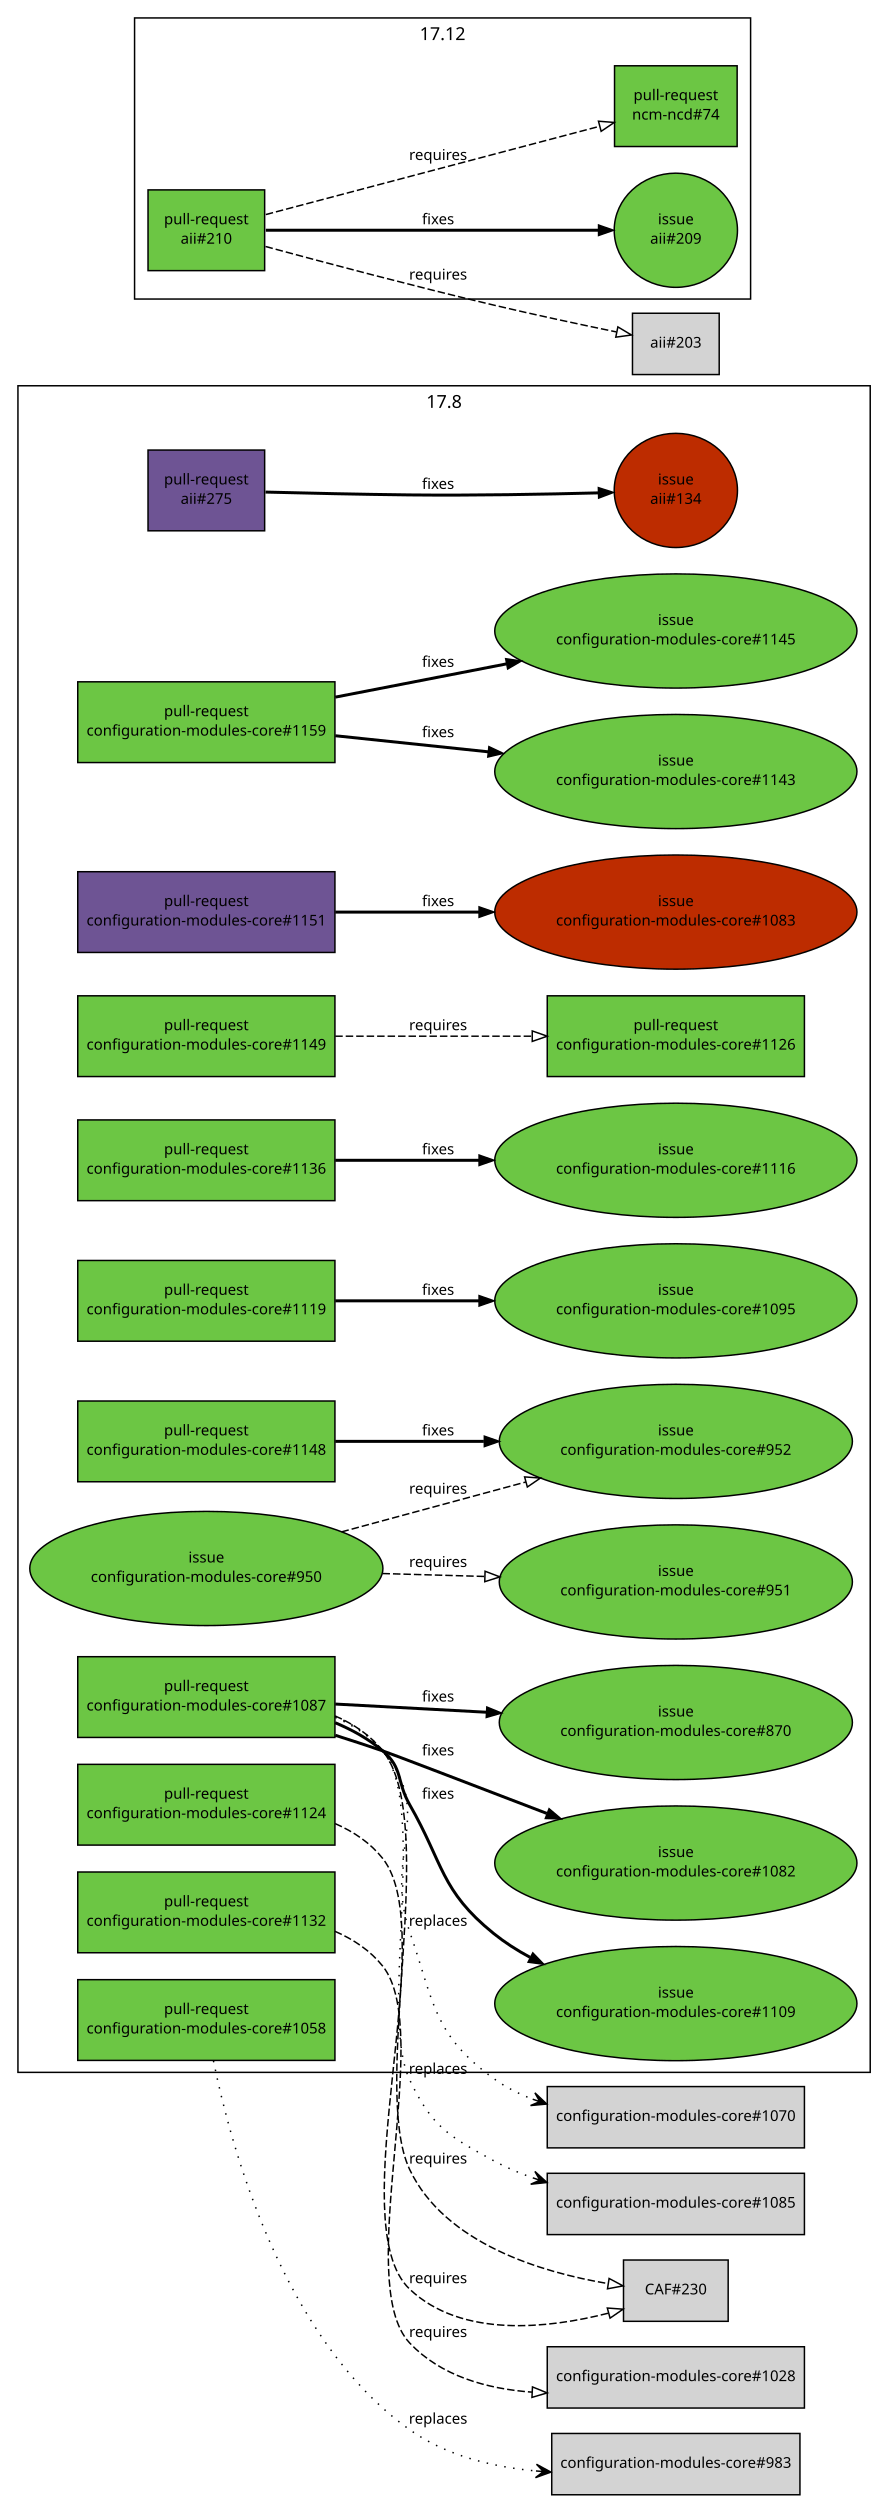
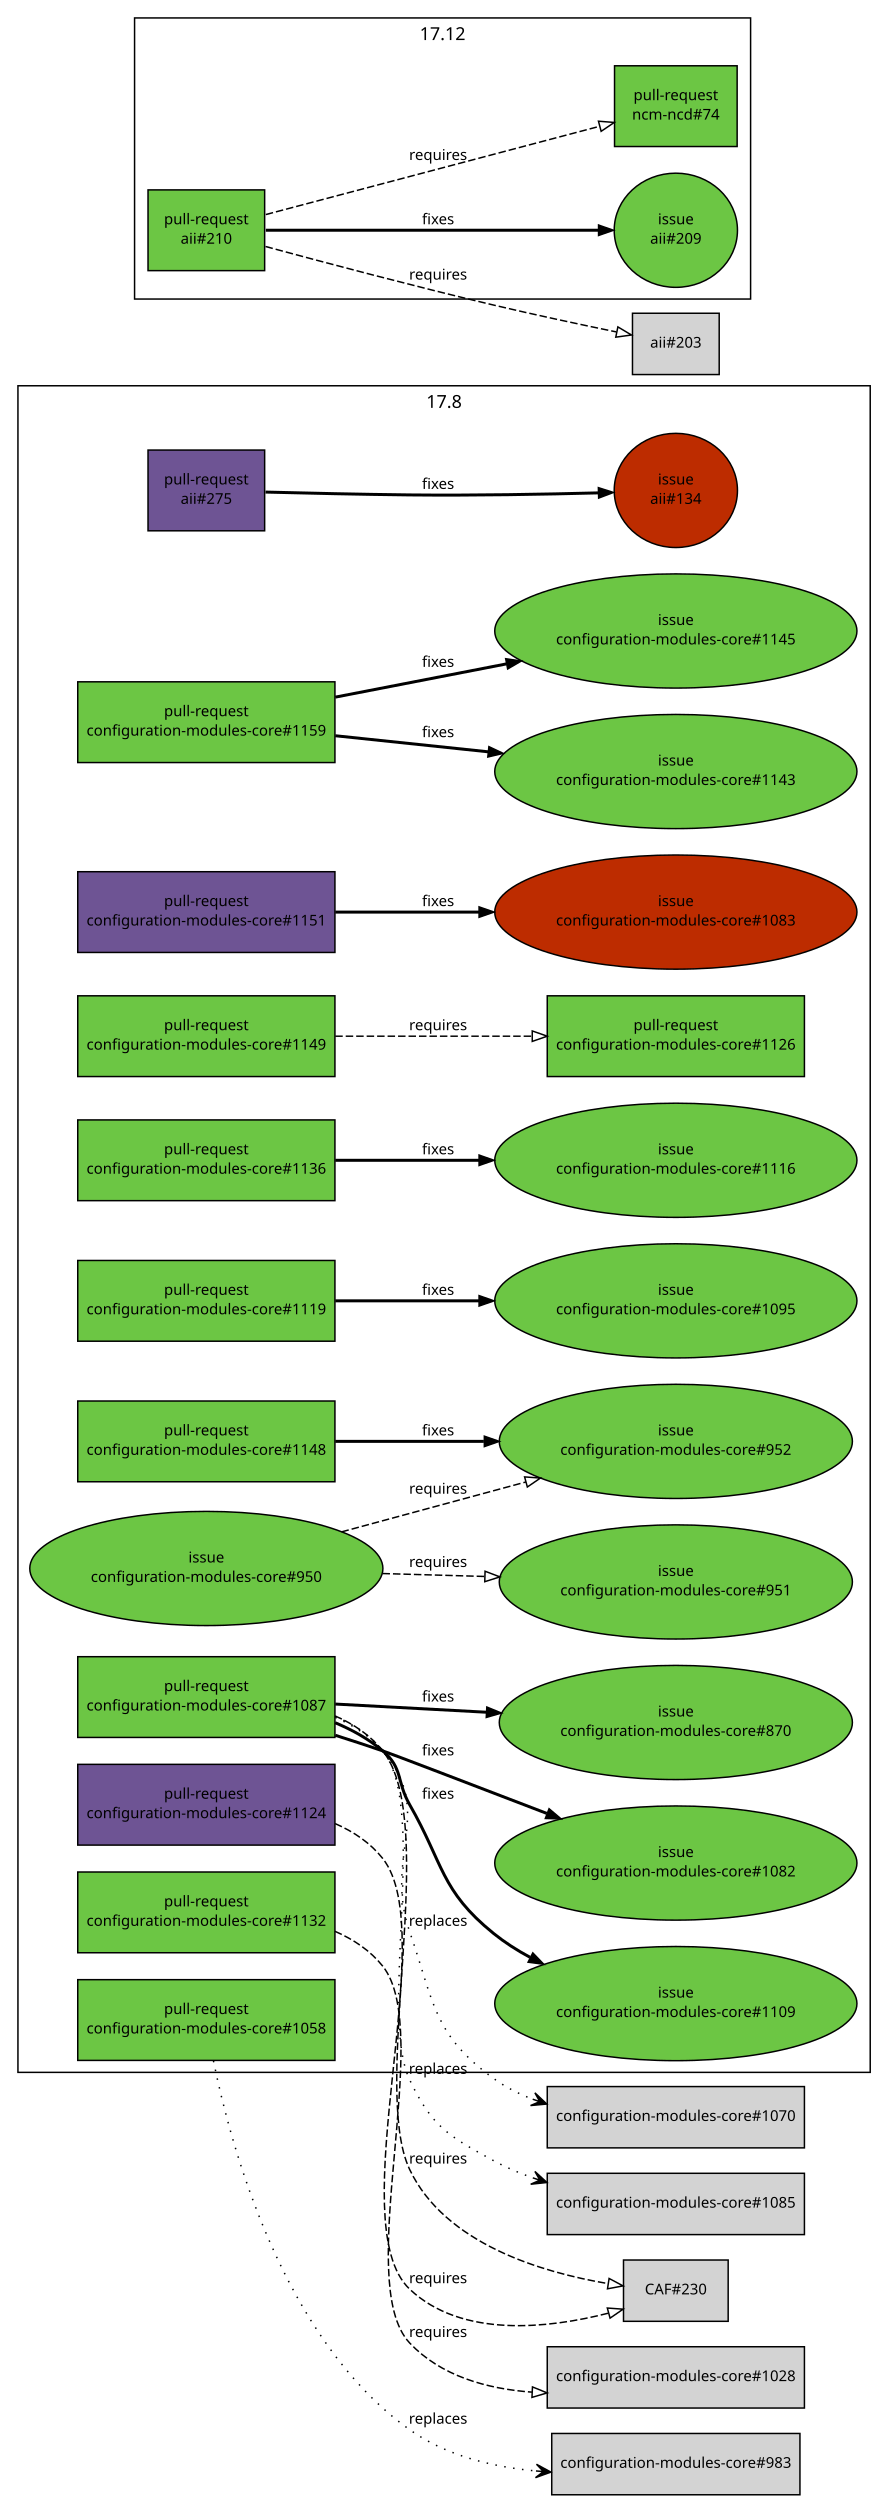
<svg xmlns="http://www.w3.org/2000/svg" xmlns:xlink="http://www.w3.org/1999/xlink" width="594pt" height="1672pt" viewBox="0.00 0.00 594.00 1672.00">
  <g id="graph1" class="graph" transform="scale(1 1) rotate(0) translate(4 1668)">
    <polygon fill="white" stroke="white" points="-4,5 -4,-1668 591,-1668 591,5 -4,5" />
    <g id="graph3" class="cluster">
      <polygon fill="none" stroke="black" points="8,-282 8,-1410 578,-1410 578,-282 8,-282" />
      <text text-anchor="middle" x="293" y="-1395.2" font-family="Sans" font-size="12.00">17.8</text>
    </g>
    <g id="graph5" class="cluster">
      <polygon fill="none" stroke="black" points="86,-1468 86,-1656 498,-1656 498,-1468 86,-1468" />
      <text text-anchor="middle" x="292" y="-1641.2" font-family="Sans" font-size="12.00">17.12</text>
    </g>
    <g id="node1" class="node">
      <a xlink:href="https://github.com/quattor/aii/pull/275" xlink:title="remove aii-freeipa, deprecated by ncm-freeipa AII support" target="_parent">
        <polygon fill="#6e5494" stroke="black" points="173,-1367 95,-1367 95,-1313 173,-1313 173,-1367" />
        <text text-anchor="middle" x="134" y="-1344" font-family="Sans" font-size="10.00">pull-request</text>
        <text text-anchor="middle" x="134" y="-1331" font-family="Sans" font-size="10.00">aii#275</text>
      </a>
    </g>
    <g id="node3" class="node">
      <a xlink:href="https://github.com/quattor/aii/issues/134" xlink:title="Missing freeipa.pm in AII RPM" target="_parent">
        <ellipse fill="#bd2c00" stroke="black" cx="448" cy="-1340" rx="41.217" ry="38.184" />
        <text text-anchor="middle" x="448" y="-1344" font-family="Sans" font-size="10.00">issue</text>
        <text text-anchor="middle" x="448" y="-1331" font-family="Sans" font-size="10.00">aii#134</text>
      </a>
    </g>
    <g id="edge2" class="edge">
      <path fill="none" stroke="black" stroke-width="2" d="M173.571,-1338.9C200.705,-1338.2 237.529,-1337.36 270,-1337 312.474,-1336.53 360.645,-1337.43 396.154,-1338.36" />
      <polygon fill="black" stroke="black" points="396.191,-1341.87 406.282,-1338.64 396.381,-1334.87 396.191,-1341.87" />
      <text text-anchor="middle" x="289" y="-1341" font-family="Sans" font-size="10.00">fixes</text>
    </g>
    <g id="node4" class="node">
      <a xlink:href="https://github.com/quattor/aii/pull/210" xlink:title="Shellfe: support active config for plugins" target="_parent">
        <polygon fill="#6cc644" stroke="black" points="173,-1541 95,-1541 95,-1487 173,-1487 173,-1541" />
        <text text-anchor="middle" x="134" y="-1518" font-family="Sans" font-size="10.00">pull-request</text>
        <text text-anchor="middle" x="134" y="-1505" font-family="Sans" font-size="10.00">aii#210</text>
      </a>
    </g>
    <g id="node6" class="node">
      <a xlink:href="https://github.com/quattor/aii/issues/209" xlink:title="support ACTIVE_CONFIG" target="_parent">
        <ellipse fill="#6cc644" stroke="black" cx="448" cy="-1514" rx="41.217" ry="38.184" />
        <text text-anchor="middle" x="448" y="-1518" font-family="Sans" font-size="10.00">issue</text>
        <text text-anchor="middle" x="448" y="-1505" font-family="Sans" font-size="10.00">aii#209</text>
      </a>
    </g>
    <g id="edge4" class="edge">
      <path fill="none" stroke="black" stroke-width="2" d="M173.768,-1514C230.279,-1514 333.868,-1514 396.284,-1514" />
      <polygon fill="black" stroke="black" points="396.31,-1517.5 406.31,-1514 396.31,-1510.5 396.31,-1517.5" />
      <text text-anchor="middle" x="289" y="-1518" font-family="Sans" font-size="10.00">fixes</text>
    </g>
    <g id="node8" class="node">
      <a xlink:href="https://github.com/quattor/ncm-ncd/pull/74" xlink:title="Set the current active config as an attribute to the component" target="_parent">
        <polygon fill="#6cc644" stroke="black" points="489,-1624 407,-1624 407,-1570 489,-1570 489,-1624" />
        <text text-anchor="middle" x="448" y="-1601" font-family="Sans" font-size="10.00">pull-request</text>
        <text text-anchor="middle" x="448" y="-1588" font-family="Sans" font-size="10.00">ncm-ncd#74</text>
      </a>
    </g>
    <g id="edge6" class="edge">
      <path fill="none" stroke="black" stroke-dasharray="5,2" d="M173.768,-1524.51C230.435,-1539.49 334.442,-1566.98 396.801,-1583.47" />
      <polygon fill="none" stroke="black" points="396.25,-1586.94 406.813,-1586.11 398.039,-1580.17 396.25,-1586.94" />
      <text text-anchor="middle" x="289" y="-1561" font-family="Sans" font-size="10.00">requires</text>
    </g>
    <g id="node10" class="node">
      <polygon fill="lightgrey" stroke="black" points="477,-1458.5 419,-1458.5 419,-1417.5 477,-1417.5 477,-1458.5" />
      <text text-anchor="middle" x="448" y="-1435.5" font-family="Sans" font-size="10.00">aii#203</text>
    </g>
    <g id="edge8" class="edge">
      <path fill="none" stroke="black" stroke-dasharray="5,2" d="M173.585,-1503.14C212.315,-1492.64 273.039,-1476.53 326,-1464 353.353,-1457.53 384.33,-1450.93 408.226,-1446.01" />
      <polygon fill="none" stroke="black" points="409.24,-1449.37 418.334,-1443.94 407.835,-1442.51 409.24,-1449.37" />
      <text text-anchor="middle" x="289" y="-1481" font-family="Sans" font-size="10.00">requires</text>
    </g>
    <g id="node11" class="node">
      <a xlink:href="https://github.com/quattor/configuration-modules-core/pull/1159" xlink:title="ncm-authconfig: Remove deprecated startstop property" target="_parent">
        <polygon fill="#6cc644" stroke="black" points="220,-1212 48,-1212 48,-1158 220,-1158 220,-1212" />
        <text text-anchor="middle" x="134" y="-1189" font-family="Sans" font-size="10.00">pull-request</text>
        <text text-anchor="middle" x="134" y="-1176" font-family="Sans" font-size="10.00">configuration-modules-core#1159</text>
      </a>
    </g>
    <g id="node13" class="node">
      <a xlink:href="https://github.com/quattor/configuration-modules-core/issues/1145" xlink:title="ncm-authconfig: Remove startstop property" target="_parent">
        <ellipse fill="#6cc644" stroke="black" cx="448" cy="-1246" rx="121.122" ry="38.184" />
        <text text-anchor="middle" x="448" y="-1250" font-family="Sans" font-size="10.00">issue</text>
        <text text-anchor="middle" x="448" y="-1237" font-family="Sans" font-size="10.00">configuration-modules-core#1145</text>
      </a>
    </g>
    <g id="edge10" class="edge">
      <path fill="none" stroke="black" stroke-width="2" d="M220.217,-1201.75C255.55,-1208.61 296.931,-1216.65 334.659,-1223.98" />
      <polygon fill="black" stroke="black" points="334.194,-1227.46 344.678,-1225.93 335.529,-1220.59 334.194,-1227.46" />
      <text text-anchor="middle" x="289" y="-1222" font-family="Sans" font-size="10.00">fixes</text>
    </g>
    <g id="node15" class="node">
      <a xlink:href="https://github.com/quattor/configuration-modules-core/issues/1143" xlink:title="ncm-authconfig: What is startstop supposed to do?" target="_parent">
        <ellipse fill="#6cc644" stroke="black" cx="448" cy="-1152" rx="121.122" ry="38.184" />
        <text text-anchor="middle" x="448" y="-1156" font-family="Sans" font-size="10.00">issue</text>
        <text text-anchor="middle" x="448" y="-1143" font-family="Sans" font-size="10.00">configuration-modules-core#1143</text>
      </a>
    </g>
    <g id="edge12" class="edge">
      <path fill="none" stroke="black" stroke-width="2" d="M220.217,-1175.94C251.779,-1172.62 288.167,-1168.8 322.466,-1165.19" />
      <polygon fill="black" stroke="black" points="322.976,-1168.66 332.556,-1164.13 322.245,-1161.7 322.976,-1168.66" />
      <text text-anchor="middle" x="289" y="-1175" font-family="Sans" font-size="10.00">fixes</text>
    </g>
    <g id="node16" class="node">
      <a xlink:href="https://github.com/quattor/configuration-modules-core/pull/1151" xlink:title="Escape / unescape functions from CCM::Path" target="_parent">
        <polygon fill="#6e5494" stroke="black" points="220,-1085 48,-1085 48,-1031 220,-1031 220,-1085" />
        <text text-anchor="middle" x="134" y="-1062" font-family="Sans" font-size="10.00">pull-request</text>
        <text text-anchor="middle" x="134" y="-1049" font-family="Sans" font-size="10.00">configuration-modules-core#1151</text>
      </a>
    </g>
    <g id="node18" class="node">
      <a xlink:href="https://github.com/quattor/configuration-modules-core/issues/1083" xlink:title="warnings due to deprecated CCM modules" target="_parent">
        <ellipse fill="#bd2c00" stroke="black" cx="448" cy="-1058" rx="121.122" ry="38.184" />
        <text text-anchor="middle" x="448" y="-1062" font-family="Sans" font-size="10.00">issue</text>
        <text text-anchor="middle" x="448" y="-1049" font-family="Sans" font-size="10.00">configuration-modules-core#1083</text>
      </a>
    </g>
    <g id="edge14" class="edge">
      <path fill="none" stroke="black" stroke-width="2" d="M220.217,-1058C249.916,-1058 283.888,-1058 316.372,-1058" />
      <polygon fill="black" stroke="black" points="316.399,-1061.5 326.399,-1058 316.399,-1054.5 316.399,-1061.5" />
      <text text-anchor="middle" x="289" y="-1062" font-family="Sans" font-size="10.00">fixes</text>
    </g>
    <g id="node19" class="node">
      <a xlink:href="https://github.com/quattor/configuration-modules-core/pull/1149" xlink:title="ncm-metaconfig: rsyslog: rainer script configuration" target="_parent">
        <polygon fill="#6cc644" stroke="black" points="220,-1002 48,-1002 48,-948 220,-948 220,-1002" />
        <text text-anchor="middle" x="134" y="-979" font-family="Sans" font-size="10.00">pull-request</text>
        <text text-anchor="middle" x="134" y="-966" font-family="Sans" font-size="10.00">configuration-modules-core#1149</text>
      </a>
    </g>
    <g id="node21" class="node">
      <a xlink:href="https://github.com/quattor/configuration-modules-core/pull/1126" xlink:title="ncm-metaconfig: cleanup and switch to 00-tqu" target="_parent">
        <polygon fill="#6cc644" stroke="black" points="534,-1002 362,-1002 362,-948 534,-948 534,-1002" />
        <text text-anchor="middle" x="448" y="-979" font-family="Sans" font-size="10.00">pull-request</text>
        <text text-anchor="middle" x="448" y="-966" font-family="Sans" font-size="10.00">configuration-modules-core#1126</text>
      </a>
    </g>
    <g id="edge16" class="edge">
      <path fill="none" stroke="black" stroke-dasharray="5,2" d="M220.217,-975C260.975,-975 309.781,-975 351.743,-975" />
      <polygon fill="none" stroke="black" points="351.975,-978.5 361.975,-975 351.975,-971.5 351.975,-978.5" />
      <text text-anchor="middle" x="289" y="-979" font-family="Sans" font-size="10.00">requires</text>
    </g>
    <g id="node22" class="node">
      <a xlink:href="https://github.com/quattor/configuration-modules-core/pull/1148" xlink:title="ncm-spma: Remove support from groups from spma yumng backend" target="_parent">
        <polygon fill="#6cc644" stroke="black" points="220,-731 48,-731 48,-677 220,-677 220,-731" />
        <text text-anchor="middle" x="134" y="-708" font-family="Sans" font-size="10.00">pull-request</text>
        <text text-anchor="middle" x="134" y="-695" font-family="Sans" font-size="10.00">configuration-modules-core#1148</text>
      </a>
    </g>
    <g id="node24" class="node">
      <a xlink:href="https://github.com/quattor/configuration-modules-core/issues/952" xlink:title="ncm-spma (yumng): Remove support for package groups" target="_parent">
        <ellipse fill="#6cc644" stroke="black" cx="448" cy="-704" rx="118.087" ry="38.184" />
        <text text-anchor="middle" x="448" y="-708" font-family="Sans" font-size="10.00">issue</text>
        <text text-anchor="middle" x="448" y="-695" font-family="Sans" font-size="10.00">configuration-modules-core#952</text>
      </a>
    </g>
    <g id="edge18" class="edge">
      <path fill="none" stroke="black" stroke-width="2" d="M220.217,-704C250.903,-704 286.151,-704 319.606,-704" />
      <polygon fill="black" stroke="black" points="319.924,-707.5 329.924,-704 319.924,-700.5 319.924,-707.5" />
      <text text-anchor="middle" x="289" y="-708" font-family="Sans" font-size="10.00">fixes</text>
    </g>
    <g id="node25" class="node">
      <a xlink:href="https://github.com/quattor/configuration-modules-core/pull/1136" xlink:title="ncm-gmond: cleanup and support new configuration options" target="_parent">
        <polygon fill="#6cc644" stroke="black" points="220,-919 48,-919 48,-865 220,-865 220,-919" />
        <text text-anchor="middle" x="134" y="-896" font-family="Sans" font-size="10.00">pull-request</text>
        <text text-anchor="middle" x="134" y="-883" font-family="Sans" font-size="10.00">configuration-modules-core#1136</text>
      </a>
    </g>
    <g id="node27" class="node">
      <a xlink:href="https://github.com/quattor/configuration-modules-core/issues/1116" xlink:title="ncm-gmond: configuration options missing from schema" target="_parent">
        <ellipse fill="#6cc644" stroke="black" cx="448" cy="-892" rx="121.122" ry="38.184" />
        <text text-anchor="middle" x="448" y="-896" font-family="Sans" font-size="10.00">issue</text>
        <text text-anchor="middle" x="448" y="-883" font-family="Sans" font-size="10.00">configuration-modules-core#1116</text>
      </a>
    </g>
    <g id="edge20" class="edge">
      <path fill="none" stroke="black" stroke-width="2" d="M220.217,-892C249.916,-892 283.888,-892 316.372,-892" />
      <polygon fill="black" stroke="black" points="316.399,-895.5 326.399,-892 316.399,-888.5 316.399,-895.5" />
      <text text-anchor="middle" x="289" y="-896" font-family="Sans" font-size="10.00">fixes</text>
    </g>
    <g id="node28" class="node">
      <a xlink:href="https://github.com/quattor/configuration-modules-core/pull/1132" xlink:title="ncm-metaconfig: hnormalise" target="_parent">
        <polygon fill="#6cc644" stroke="black" points="220,-416 48,-416 48,-362 220,-362 220,-416" />
        <text text-anchor="middle" x="134" y="-393" font-family="Sans" font-size="10.00">pull-request</text>
        <text text-anchor="middle" x="134" y="-380" font-family="Sans" font-size="10.00">configuration-modules-core#1132</text>
      </a>
    </g>
    <g id="node30" class="node">
      <polygon fill="lightgrey" stroke="black" points="534,-98.5 362,-98.5 362,-57.5 534,-57.5 534,-98.5" />
      <text text-anchor="middle" x="448" y="-75.5" font-family="Sans" font-size="10.00">configuration-modules-core#1028</text>
    </g>
    <g id="edge22" class="edge">
      <path fill="none" stroke="black" stroke-dasharray="5,2" d="M220.033,-376.331C232.353,-370.97 243.656,-363.468 252,-353 286.995,-309.099 231.452,-141.818 270,-101 290.855,-78.917 321.637,-70.316 351.762,-68.133" />
      <polygon fill="none" stroke="black" points="352.123,-71.619 361.938,-67.628 351.776,-64.628 352.123,-71.619" />
      <text text-anchor="middle" x="289" y="-105" font-family="Sans" font-size="10.00">requires</text>
    </g>
    <g id="node31" class="node">
      <a xlink:href="https://github.com/quattor/configuration-modules-core/pull/1124" xlink:title="ncm-cron: cleanup and switch to 00-tqu" target="_parent">
-         <polygon fill="#6cc644" stroke="black" points="220,-488 48,-488 48,-434 220,-434 220,-488" />
+         <polygon fill="#6e5494" stroke="black" points="220,-488 48,-488 48,-434 220,-434 220,-488" />
        <text text-anchor="middle" x="134" y="-465" font-family="Sans" font-size="10.00">pull-request</text>
        <text text-anchor="middle" x="134" y="-452" font-family="Sans" font-size="10.00">configuration-modules-core#1124</text>
      </a>
    </g>
    <g id="node33" class="node">
      <polygon fill="lightgrey" stroke="black" points="483,-156.5 413,-156.5 413,-115.5 483,-115.5 483,-156.5" />
      <text text-anchor="middle" x="448" y="-133.5" font-family="Sans" font-size="10.00">CAF#230</text>
    </g>
    <g id="edge24" class="edge">
      <path fill="none" stroke="black" stroke-dasharray="5,2" d="M220.112,-448.394C232.423,-443.026 243.702,-435.505 252,-425 291.748,-374.68 223.388,-181.037 270,-137 304.791,-104.132 362.634,-110.667 402.904,-120.958" />
      <polygon fill="none" stroke="black" points="402.171,-124.386 412.739,-123.634 404.009,-117.632 402.171,-124.386" />
      <text text-anchor="middle" x="289" y="-141" font-family="Sans" font-size="10.00">requires</text>
    </g>
    <g id="node34" class="node">
      <a xlink:href="https://github.com/quattor/configuration-modules-core/pull/1119" xlink:title="ncm-systemd: cleanup, restarting modified unitfiles and initial handling of unconfigured units" target="_parent">
        <polygon fill="#6cc644" stroke="black" points="220,-825 48,-825 48,-771 220,-771 220,-825" />
        <text text-anchor="middle" x="134" y="-802" font-family="Sans" font-size="10.00">pull-request</text>
        <text text-anchor="middle" x="134" y="-789" font-family="Sans" font-size="10.00">configuration-modules-core#1119</text>
      </a>
    </g>
    <g id="node36" class="node">
      <a xlink:href="https://github.com/quattor/configuration-modules-core/issues/1095" xlink:title="Manual intervention required in order for drop-in unit files to have any affect" target="_parent">
        <ellipse fill="#6cc644" stroke="black" cx="448" cy="-798" rx="121.122" ry="38.184" />
        <text text-anchor="middle" x="448" y="-802" font-family="Sans" font-size="10.00">issue</text>
        <text text-anchor="middle" x="448" y="-789" font-family="Sans" font-size="10.00">configuration-modules-core#1095</text>
      </a>
    </g>
    <g id="edge26" class="edge">
      <path fill="none" stroke="black" stroke-width="2" d="M220.217,-798C249.916,-798 283.888,-798 316.372,-798" />
      <polygon fill="black" stroke="black" points="316.399,-801.5 326.399,-798 316.399,-794.5 316.399,-801.5" />
      <text text-anchor="middle" x="289" y="-802" font-family="Sans" font-size="10.00">fixes</text>
    </g>
    <g id="node37" class="node">
      <a xlink:href="https://github.com/quattor/configuration-modules-core/pull/1087" xlink:title="ncm-network: cleanup, fixes and new features" target="_parent">
        <polygon fill="#6cc644" stroke="black" points="220,-560 48,-560 48,-506 220,-506 220,-560" />
        <text text-anchor="middle" x="134" y="-537" font-family="Sans" font-size="10.00">pull-request</text>
        <text text-anchor="middle" x="134" y="-524" font-family="Sans" font-size="10.00">configuration-modules-core#1087</text>
      </a>
    </g>
    <g id="edge38" class="edge">
      <path fill="none" stroke="black" stroke-dasharray="5,2" d="M220.096,-520.382C232.409,-515.015 243.693,-507.497 252,-497 290.691,-448.106 243.256,-273.324 270,-217 293.508,-167.491 358.145,-148.212 402.695,-140.725" />
      <polygon fill="none" stroke="black" points="403.361,-144.164 412.711,-139.182 402.294,-137.246 403.361,-144.164" />
      <text text-anchor="middle" x="289" y="-221" font-family="Sans" font-size="10.00">requires</text>
    </g>
    <g id="node39" class="node">
      <a xlink:href="https://github.com/quattor/configuration-modules-core/issues/1082" xlink:title="ncm-network: Allow extra routing options for the default route" target="_parent">
        <ellipse fill="#6cc644" stroke="black" cx="448" cy="-422" rx="121.122" ry="38.184" />
        <text text-anchor="middle" x="448" y="-426" font-family="Sans" font-size="10.00">issue</text>
        <text text-anchor="middle" x="448" y="-413" font-family="Sans" font-size="10.00">configuration-modules-core#1082</text>
      </a>
    </g>
    <g id="edge28" class="edge">
      <path fill="none" stroke="black" stroke-width="2" d="M220.26,-507.441C230.984,-504.041 241.77,-500.513 252,-497 257.807,-495.006 311.852,-474.313 361.719,-455.169" />
      <polygon fill="black" stroke="black" points="363.214,-458.344 371.295,-451.492 360.705,-451.809 363.214,-458.344" />
      <text text-anchor="middle" x="289" y="-494" font-family="Sans" font-size="10.00">fixes</text>
    </g>
    <g id="node41" class="node">
      <a xlink:href="https://github.com/quattor/configuration-modules-core/issues/870" xlink:title="ncm-network: hostname is not set in el7" target="_parent">
        <ellipse fill="#6cc644" stroke="black" cx="448" cy="-516" rx="118.087" ry="38.184" />
        <text text-anchor="middle" x="448" y="-520" font-family="Sans" font-size="10.00">issue</text>
        <text text-anchor="middle" x="448" y="-507" font-family="Sans" font-size="10.00">configuration-modules-core#870</text>
      </a>
    </g>
    <g id="edge30" class="edge">
      <path fill="none" stroke="black" stroke-width="2" d="M220.217,-528.332C251.448,-526.641 287.406,-524.695 321.388,-522.855" />
      <polygon fill="black" stroke="black" points="321.591,-526.349 331.387,-522.313 321.213,-519.359 321.591,-526.349" />
      <text text-anchor="middle" x="289" y="-530" font-family="Sans" font-size="10.00">fixes</text>
    </g>
    <g id="node43" class="node">
      <a xlink:href="https://github.com/quattor/configuration-modules-core/issues/1109" xlink:title="ncm-network: systemd rpm scripts remove HOSTNAME from /etc/sysconfig/network" target="_parent">
        <ellipse fill="#6cc644" stroke="black" cx="448" cy="-328" rx="121.122" ry="38.184" />
        <text text-anchor="middle" x="448" y="-332" font-family="Sans" font-size="10.00">issue</text>
        <text text-anchor="middle" x="448" y="-319" font-family="Sans" font-size="10.00">configuration-modules-core#1109</text>
      </a>
    </g>
    <g id="edge32" class="edge">
      <path fill="none" stroke="black" stroke-width="2" d="M220.152,-515.844C231.653,-511.036 242.675,-504.88 252,-497 265.663,-485.454 261.105,-476.52 270,-461 292.68,-421.427 290.553,-403.704 326,-375 333.462,-368.957 341.79,-363.628 350.493,-358.942" />
      <polygon fill="black" stroke="black" points="352.34,-361.93 359.678,-354.288 349.176,-355.686 352.34,-361.93" />
      <text text-anchor="middle" x="289" y="-465" font-family="Sans" font-size="10.00">fixes</text>
    </g>
    <g id="node45" class="node">
      <polygon fill="lightgrey" stroke="black" points="534,-214.5 362,-214.5 362,-173.5 534,-173.5 534,-214.5" />
      <text text-anchor="middle" x="448" y="-191.5" font-family="Sans" font-size="10.00">configuration-modules-core#1085</text>
    </g>
    <g id="edge34" class="edge">
      <path fill="none" stroke="black" stroke-dasharray="1,5" d="M220.236,-520.128C232.452,-514.785 243.669,-507.341 252,-497 282.773,-458.802 248.991,-321.325 270,-277 284.809,-245.756 295.662,-239.585 326,-223 334.223,-218.505 343.13,-214.701 352.259,-211.484" />
      <polygon fill="black" stroke="black" points="361.833,-208.339 353.737,-215.735 357.082,-209.899 352.332,-211.46 352.332,-211.46 352.332,-211.46 357.082,-209.899 350.928,-207.184 361.833,-208.339 361.833,-208.339" />
      <text text-anchor="middle" x="289" y="-281" font-family="Sans" font-size="10.00">replaces</text>
    </g>
    <g id="node47" class="node">
      <polygon fill="lightgrey" stroke="black" points="534,-272.5 362,-272.5 362,-231.5 534,-231.5 534,-272.5" />
      <text text-anchor="middle" x="448" y="-249.5" font-family="Sans" font-size="10.00">configuration-modules-core#1070</text>
    </g>
    <g id="edge36" class="edge">
      <path fill="none" stroke="black" stroke-dasharray="1,5" d="M220.249,-519.387C232.308,-514.123 243.472,-506.898 252,-497 287.489,-455.81 252.207,-427.376 270,-376 286.417,-328.597 285.489,-307.587 326,-278 333.935,-272.204 342.891,-267.646 352.255,-264.069" />
      <polygon fill="black" stroke="black" points="361.732,-260.81 353.739,-268.318 357.004,-262.436 352.276,-264.062 352.276,-264.062 352.276,-264.062 357.004,-262.436 350.812,-259.807 361.732,-260.81 361.732,-260.81" />
      <text text-anchor="middle" x="289" y="-380" font-family="Sans" font-size="10.00">replaces</text>
    </g>
    <g id="node49" class="node">
      <a xlink:href="https://github.com/quattor/configuration-modules-core/pull/1058" xlink:title="ncm-ssh: disable insecure ssh ciphersuites and macs" target="_parent">
        <polygon fill="#6cc644" stroke="black" points="220,-344 48,-344 48,-290 220,-290 220,-344" />
        <text text-anchor="middle" x="134" y="-321" font-family="Sans" font-size="10.00">pull-request</text>
        <text text-anchor="middle" x="134" y="-308" font-family="Sans" font-size="10.00">configuration-modules-core#1058</text>
      </a>
    </g>
    <g id="node51" class="node">
      <polygon fill="lightgrey" stroke="black" points="531,-40.5 365,-40.5 365,0.5 531,0.5 531,-40.5" />
      <text text-anchor="middle" x="448" y="-17.5" font-family="Sans" font-size="10.00">configuration-modules-core#983</text>
    </g>
    <g id="edge40" class="edge">
      <path fill="none" stroke="black" stroke-dasharray="1,5" d="M138.766,-289.724C150.196,-233.248 184.808,-103.727 270,-43 294.172,-25.769 325.004,-18.178 354.192,-15.437" />
      <polygon fill="black" stroke="black" points="364.434,-14.663 354.802,-19.904 359.448,-15.04 354.462,-15.417 354.462,-15.417 354.462,-15.417 359.448,-15.04 354.123,-10.93 364.434,-14.663 364.434,-14.663" />
      <text text-anchor="middle" x="289" y="-47" font-family="Sans" font-size="10.00">replaces</text>
    </g>
    <g id="node52" class="node">
      <a xlink:href="https://github.com/quattor/configuration-modules-core/issues/950" xlink:title="ncm-spma: Remove support for package groups from yum backends" target="_parent">
        <ellipse fill="#6cc644" stroke="black" cx="134" cy="-619" rx="118.087" ry="38.184" />
        <text text-anchor="middle" x="134" y="-623" font-family="Sans" font-size="10.00">issue</text>
        <text text-anchor="middle" x="134" y="-610" font-family="Sans" font-size="10.00">configuration-modules-core#950</text>
      </a>
    </g>
    <g id="edge44" class="edge">
      <path fill="none" stroke="black" stroke-dasharray="5,2" d="M224.401,-643.471C262.98,-653.915 308.147,-666.142 347.747,-676.861" />
      <polygon fill="none" stroke="black" points="346.855,-680.246 357.422,-679.481 348.684,-673.489 346.855,-680.246" />
      <text text-anchor="middle" x="289" y="-669" font-family="Sans" font-size="10.00">requires</text>
    </g>
    <g id="node54" class="node">
      <a xlink:href="https://github.com/quattor/configuration-modules-core/issues/951" xlink:title="ncm-spma (yum): Remove support for package groups" target="_parent">
        <ellipse fill="#6cc644" stroke="black" cx="448" cy="-610" rx="118.087" ry="38.184" />
        <text text-anchor="middle" x="448" y="-614" font-family="Sans" font-size="10.00">issue</text>
        <text text-anchor="middle" x="448" y="-601" font-family="Sans" font-size="10.00">configuration-modules-core#951</text>
      </a>
    </g>
    <g id="edge42" class="edge">
      <path fill="none" stroke="black" stroke-dasharray="5,2" d="M251.815,-615.623C274.074,-614.985 297.456,-614.315 320.01,-613.668" />
      <polygon fill="none" stroke="black" points="320.412,-617.159 330.308,-613.373 320.212,-610.161 320.412,-617.159" />
      <text text-anchor="middle" x="289" y="-620" font-family="Sans" font-size="10.00">requires</text>
    </g>
  </g>
</svg>
